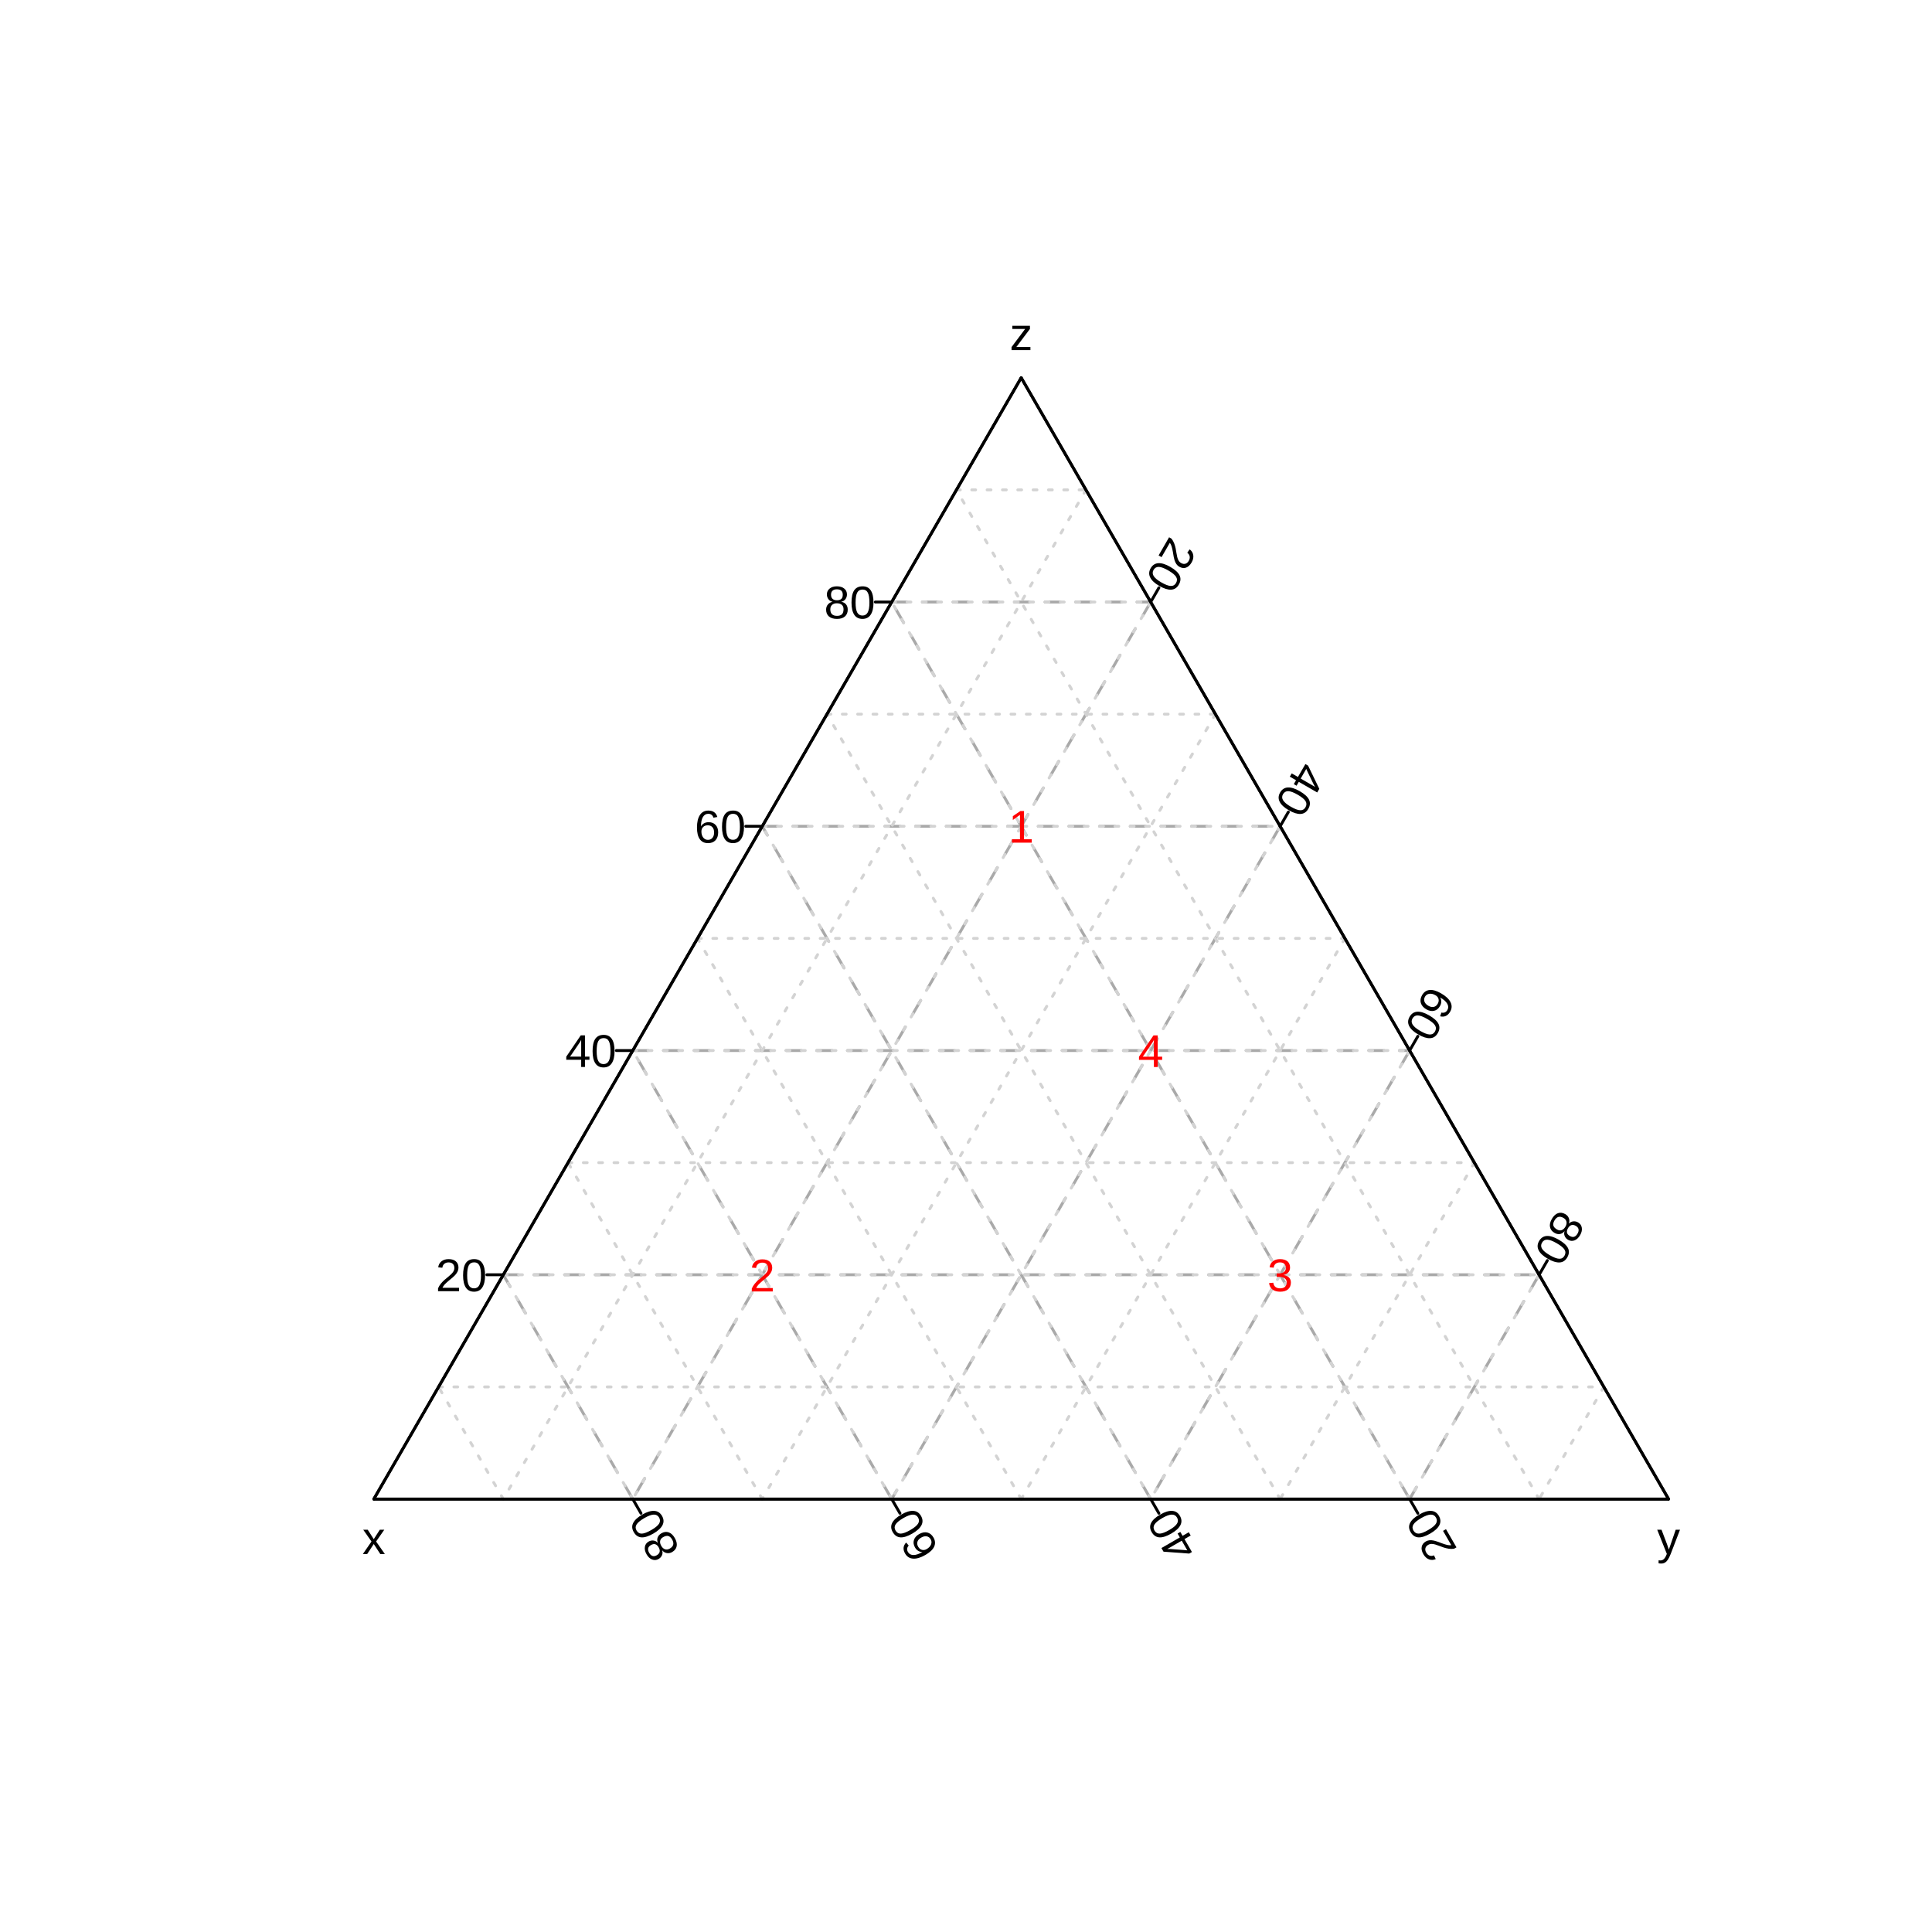
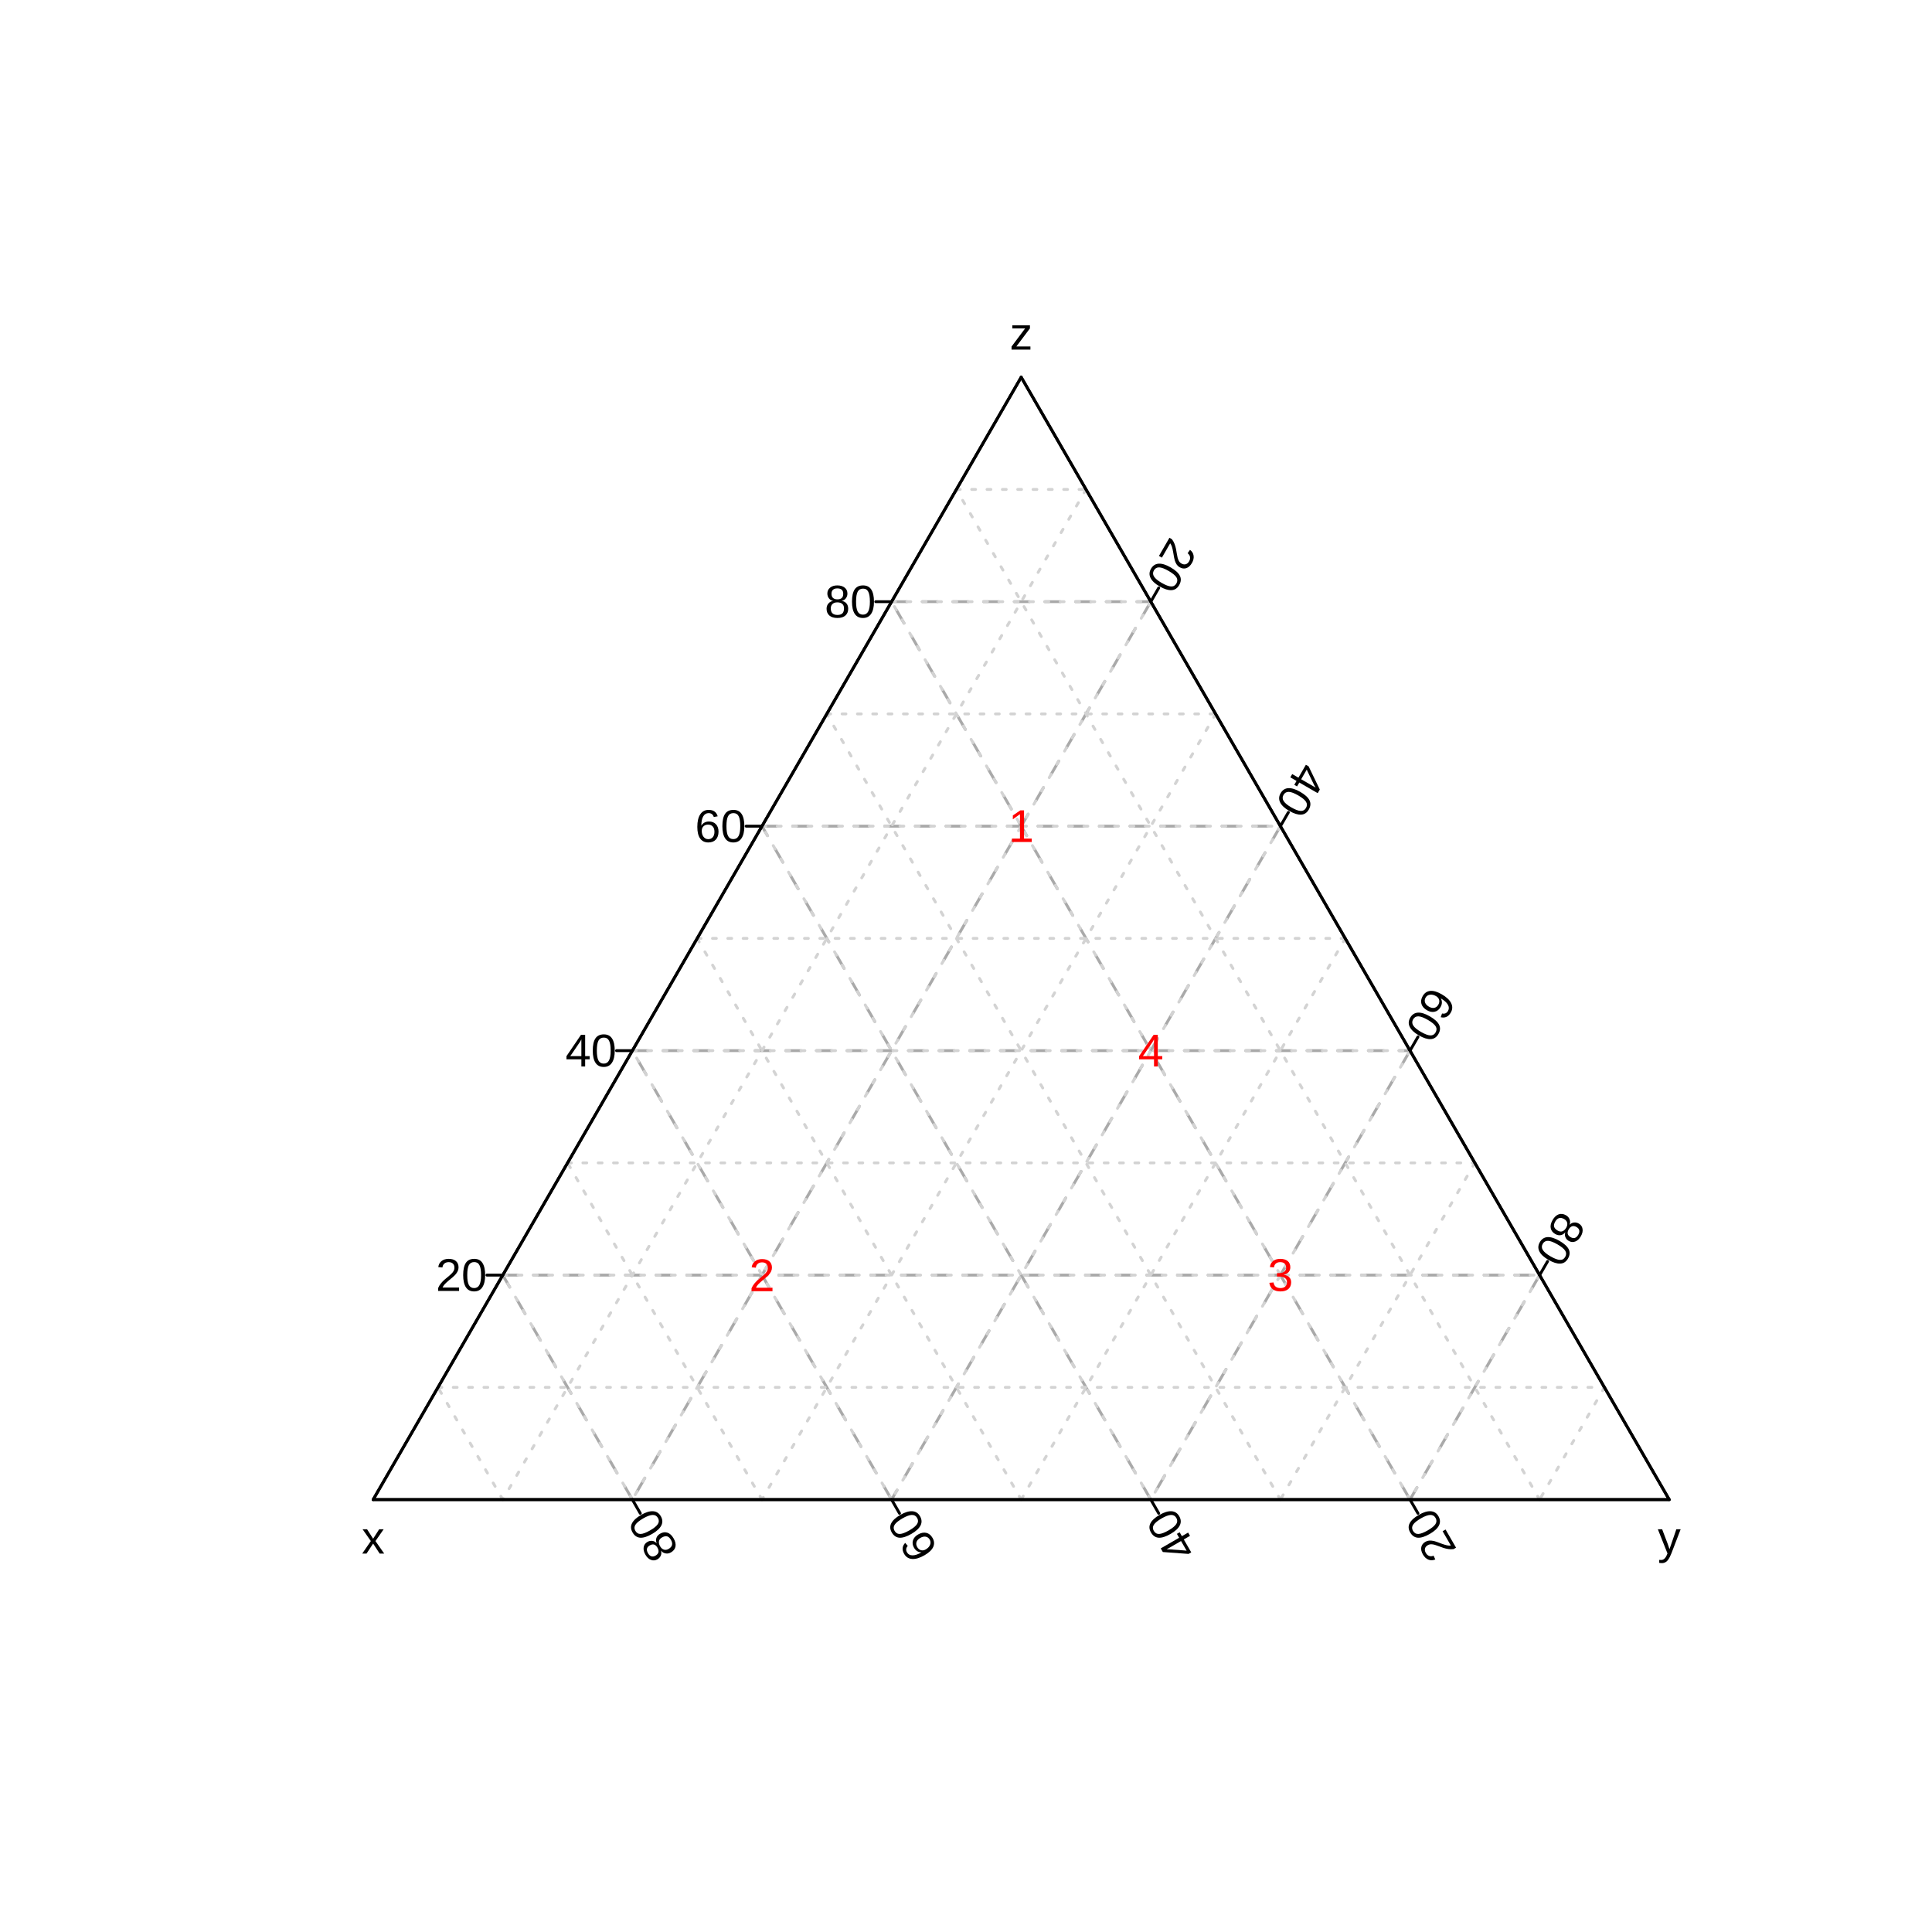
- <svg xmlns="http://www.w3.org/2000/svg" class="svglite" width="504.00pt" height="504.00pt" viewBox="0 0 504.00 504.00">
-   <defs>
-     <style type="text/css">
+ <svg xmlns="http://www.w3.org/2000/svg" width="504.00pt" height="504.00pt" viewBox="0 0 504.00 504.00">
+   <g class="svglite">
+     <defs>
+       <style type="text/css">
    .svglite line, .svglite polyline, .svglite polygon, .svglite path, .svglite rect, .svglite circle {
      fill: none;
      stroke: #000000;
      stroke-linecap: round;
      stroke-linejoin: round;
      stroke-miterlimit: 10.00;
    }
    .svglite text {
      white-space: pre;
    }
+     .svglite g.glyphgroup path {
+       fill: inherit;
+       stroke: none;
+     }
  </style>
-   </defs>
-   <rect width="100%" height="100%" style="stroke: none; fill: #FFFFFF;" />
-   <defs>
-     <clipPath id="cpMC4wMHw1MDQuMDB8MC4wMHw1MDQuMDA=">
-       <rect x="0.00" y="0.00" width="504.00" height="504.00" />
-     </clipPath>
-   </defs>
-   <g clip-path="url(#cpMC4wMHw1MDQuMDB8MC4wMHw1MDQuMDA=)">
+     </defs>
+     <rect width="100%" height="100%" style="stroke: none; fill: #FFFFFF;" />
+     <defs>
+       <clipPath id="cpMC4wMHw1MDQuMDB8MC4wMHw1MDQuMDA=">
+         <rect x="0.00" y="0.00" width="504.00" height="504.00" />
+       </clipPath>
+     </defs>
+     <g clip-path="url(#cpMC4wMHw1MDQuMDB8MC4wMHw1MDQuMDA=)">
</g>
-   <defs>
-     <clipPath id="cpODAuNjR8NDUyLjE2fDU5LjA0fDQzMC41Ng==">
-       <rect x="80.64" y="59.04" width="371.52" height="371.52" />
-     </clipPath>
-   </defs>
-   <g clip-path="url(#cpODAuNjR8NDUyLjE2fDU5LjA0fDQzMC41Ng==)">
-     <line x1="367.73" y1="391.06" x2="232.62" y2="157.05" style="stroke-width: 0.75; stroke: #A9A9A9; stroke-dasharray: 4.00,4.00;" />
-     <line x1="300.18" y1="157.05" x2="165.07" y2="391.06" style="stroke-width: 0.75; stroke: #A9A9A9; stroke-dasharray: 4.00,4.00;" />
-     <line x1="131.29" y1="332.55" x2="401.51" y2="332.55" style="stroke-width: 0.75; stroke: #A9A9A9; stroke-dasharray: 4.00,4.00;" />
-     <line x1="300.18" y1="391.06" x2="198.85" y2="215.55" style="stroke-width: 0.75; stroke: #A9A9A9; stroke-dasharray: 4.00,4.00;" />
-     <line x1="333.95" y1="215.55" x2="232.62" y2="391.06" style="stroke-width: 0.75; stroke: #A9A9A9; stroke-dasharray: 4.00,4.00;" />
-     <line x1="165.07" y1="274.05" x2="367.73" y2="274.05" style="stroke-width: 0.75; stroke: #A9A9A9; stroke-dasharray: 4.00,4.00;" />
-     <line x1="232.62" y1="391.06" x2="165.07" y2="274.05" style="stroke-width: 0.75; stroke: #A9A9A9; stroke-dasharray: 4.00,4.00;" />
-     <line x1="367.73" y1="274.05" x2="300.18" y2="391.06" style="stroke-width: 0.75; stroke: #A9A9A9; stroke-dasharray: 4.00,4.00;" />
-     <line x1="198.85" y1="215.55" x2="333.95" y2="215.55" style="stroke-width: 0.75; stroke: #A9A9A9; stroke-dasharray: 4.00,4.00;" />
-     <line x1="165.07" y1="391.06" x2="131.29" y2="332.55" style="stroke-width: 0.75; stroke: #A9A9A9; stroke-dasharray: 4.00,4.00;" />
-     <line x1="401.51" y1="332.55" x2="367.73" y2="391.06" style="stroke-width: 0.75; stroke: #A9A9A9; stroke-dasharray: 4.00,4.00;" />
-     <line x1="232.62" y1="157.05" x2="300.18" y2="157.05" style="stroke-width: 0.75; stroke: #A9A9A9; stroke-dasharray: 4.00,4.00;" />
-     <line x1="401.51" y1="391.06" x2="249.51" y2="127.79" style="stroke-width: 0.75; stroke: #D3D3D3; stroke-dasharray: 1.00,3.00;" />
-     <line x1="283.29" y1="127.79" x2="131.29" y2="391.06" style="stroke-width: 0.75; stroke: #D3D3D3; stroke-dasharray: 1.00,3.00;" />
-     <line x1="114.41" y1="361.81" x2="418.39" y2="361.81" style="stroke-width: 0.75; stroke: #D3D3D3; stroke-dasharray: 1.00,3.00;" />
-     <line x1="367.73" y1="391.06" x2="232.62" y2="157.05" style="stroke-width: 0.75; stroke: #D3D3D3; stroke-dasharray: 1.00,3.00;" />
-     <line x1="300.18" y1="157.05" x2="165.07" y2="391.06" style="stroke-width: 0.75; stroke: #D3D3D3; stroke-dasharray: 1.00,3.00;" />
-     <line x1="131.29" y1="332.55" x2="401.51" y2="332.55" style="stroke-width: 0.75; stroke: #D3D3D3; stroke-dasharray: 1.00,3.00;" />
-     <line x1="333.95" y1="391.06" x2="215.74" y2="186.30" style="stroke-width: 0.75; stroke: #D3D3D3; stroke-dasharray: 1.00,3.00;" />
-     <line x1="317.06" y1="186.30" x2="198.85" y2="391.06" style="stroke-width: 0.75; stroke: #D3D3D3; stroke-dasharray: 1.00,3.00;" />
-     <line x1="148.18" y1="303.30" x2="384.62" y2="303.30" style="stroke-width: 0.75; stroke: #D3D3D3; stroke-dasharray: 1.00,3.00;" />
-     <line x1="300.18" y1="391.06" x2="198.85" y2="215.55" style="stroke-width: 0.75; stroke: #D3D3D3; stroke-dasharray: 1.00,3.00;" />
-     <line x1="333.95" y1="215.55" x2="232.62" y2="391.06" style="stroke-width: 0.75; stroke: #D3D3D3; stroke-dasharray: 1.00,3.00;" />
-     <line x1="165.07" y1="274.05" x2="367.73" y2="274.05" style="stroke-width: 0.75; stroke: #D3D3D3; stroke-dasharray: 1.00,3.00;" />
-     <line x1="266.40" y1="391.06" x2="181.96" y2="244.80" style="stroke-width: 0.75; stroke: #D3D3D3; stroke-dasharray: 1.00,3.00;" />
-     <line x1="350.84" y1="244.80" x2="266.40" y2="391.06" style="stroke-width: 0.75; stroke: #D3D3D3; stroke-dasharray: 1.00,3.00;" />
-     <line x1="181.96" y1="244.80" x2="350.84" y2="244.80" style="stroke-width: 0.75; stroke: #D3D3D3; stroke-dasharray: 1.00,3.00;" />
-     <line x1="232.62" y1="391.06" x2="165.07" y2="274.05" style="stroke-width: 0.75; stroke: #D3D3D3; stroke-dasharray: 1.00,3.00;" />
-     <line x1="367.73" y1="274.05" x2="300.18" y2="391.06" style="stroke-width: 0.75; stroke: #D3D3D3; stroke-dasharray: 1.00,3.00;" />
-     <line x1="198.85" y1="215.55" x2="333.95" y2="215.55" style="stroke-width: 0.75; stroke: #D3D3D3; stroke-dasharray: 1.00,3.00;" />
-     <line x1="198.85" y1="391.06" x2="148.18" y2="303.30" style="stroke-width: 0.75; stroke: #D3D3D3; stroke-dasharray: 1.00,3.00;" />
-     <line x1="384.62" y1="303.30" x2="333.95" y2="391.06" style="stroke-width: 0.75; stroke: #D3D3D3; stroke-dasharray: 1.00,3.00;" />
-     <line x1="215.74" y1="186.30" x2="317.06" y2="186.30" style="stroke-width: 0.75; stroke: #D3D3D3; stroke-dasharray: 1.00,3.00;" />
-     <line x1="165.07" y1="391.06" x2="131.29" y2="332.55" style="stroke-width: 0.75; stroke: #D3D3D3; stroke-dasharray: 1.00,3.00;" />
-     <line x1="401.51" y1="332.55" x2="367.73" y2="391.06" style="stroke-width: 0.75; stroke: #D3D3D3; stroke-dasharray: 1.00,3.00;" />
-     <line x1="232.62" y1="157.05" x2="300.18" y2="157.05" style="stroke-width: 0.75; stroke: #D3D3D3; stroke-dasharray: 1.00,3.00;" />
-     <line x1="131.29" y1="391.06" x2="114.41" y2="361.81" style="stroke-width: 0.75; stroke: #D3D3D3; stroke-dasharray: 1.00,3.00;" />
-     <line x1="418.39" y1="361.81" x2="401.51" y2="391.06" style="stroke-width: 0.75; stroke: #D3D3D3; stroke-dasharray: 1.00,3.00;" />
-     <line x1="249.51" y1="127.79" x2="283.29" y2="127.79" style="stroke-width: 0.75; stroke: #D3D3D3; stroke-dasharray: 1.00,3.00;" />
-     <text transform="translate(373.58,392.62) rotate(-120)" text-anchor="end" style="font-size: 12.00px; font-family: &quot;Arial&quot;;" textLength="13.72px" lengthAdjust="spacingAndGlyphs">20</text>
-     <text transform="translate(306.03,392.62) rotate(-120)" text-anchor="end" style="font-size: 12.00px; font-family: &quot;Arial&quot;;" textLength="13.72px" lengthAdjust="spacingAndGlyphs">40</text>
-     <text transform="translate(238.48,392.62) rotate(-120)" text-anchor="end" style="font-size: 12.00px; font-family: &quot;Arial&quot;;" textLength="13.72px" lengthAdjust="spacingAndGlyphs">60</text>
-     <text transform="translate(170.92,392.62) rotate(-120)" text-anchor="end" style="font-size: 12.00px; font-family: &quot;Arial&quot;;" textLength="13.72px" lengthAdjust="spacingAndGlyphs">80</text>
-     <line x1="97.52" y1="391.06" x2="435.28" y2="391.06" style="stroke-width: 0.75;" />
-     <line x1="367.73" y1="391.06" x2="369.87" y2="394.77" style="stroke-width: 0.75;" />
-     <line x1="300.18" y1="391.06" x2="302.32" y2="394.77" style="stroke-width: 0.75;" />
-     <line x1="232.62" y1="391.06" x2="234.77" y2="394.77" style="stroke-width: 0.75;" />
-     <line x1="165.07" y1="391.06" x2="167.21" y2="394.77" style="stroke-width: 0.75;" />
-     <text transform="translate(298.61,151.19) rotate(-240)" text-anchor="end" style="font-size: 12.00px; font-family: &quot;Arial&quot;;" textLength="13.72px" lengthAdjust="spacingAndGlyphs">20</text>
-     <text transform="translate(332.38,209.70) rotate(-240)" text-anchor="end" style="font-size: 12.00px; font-family: &quot;Arial&quot;;" textLength="13.72px" lengthAdjust="spacingAndGlyphs">40</text>
-     <text transform="translate(366.16,268.20) rotate(-240)" text-anchor="end" style="font-size: 12.00px; font-family: &quot;Arial&quot;;" textLength="13.72px" lengthAdjust="spacingAndGlyphs">60</text>
-     <text transform="translate(399.94,326.70) rotate(-240)" text-anchor="end" style="font-size: 12.00px; font-family: &quot;Arial&quot;;" textLength="13.72px" lengthAdjust="spacingAndGlyphs">80</text>
-     <line x1="435.28" y1="391.06" x2="266.40" y2="98.54" style="stroke-width: 0.75;" />
-     <line x1="300.18" y1="157.05" x2="302.32" y2="153.34" style="stroke-width: 0.75;" />
-     <line x1="333.95" y1="215.55" x2="336.09" y2="211.84" style="stroke-width: 0.75;" />
-     <line x1="367.73" y1="274.05" x2="369.87" y2="270.34" style="stroke-width: 0.75;" />
-     <line x1="401.51" y1="332.55" x2="403.65" y2="328.84" style="stroke-width: 0.75;" />
-     <text x="127.01" y="336.84" text-anchor="end" style="font-size: 12.00px; font-family: &quot;Arial&quot;;" textLength="13.72px" lengthAdjust="spacingAndGlyphs">20</text>
-     <text x="160.79" y="278.34" text-anchor="end" style="font-size: 12.00px; font-family: &quot;Arial&quot;;" textLength="13.72px" lengthAdjust="spacingAndGlyphs">40</text>
-     <text x="194.56" y="219.83" text-anchor="end" style="font-size: 12.00px; font-family: &quot;Arial&quot;;" textLength="13.72px" lengthAdjust="spacingAndGlyphs">60</text>
-     <text x="228.34" y="161.33" text-anchor="end" style="font-size: 12.00px; font-family: &quot;Arial&quot;;" textLength="13.72px" lengthAdjust="spacingAndGlyphs">80</text>
-     <line x1="266.40" y1="98.54" x2="97.52" y2="391.06" style="stroke-width: 0.75;" />
-     <line x1="131.29" y1="332.55" x2="127.01" y2="332.55" style="stroke-width: 0.75;" />
-     <line x1="165.07" y1="274.05" x2="160.79" y2="274.05" style="stroke-width: 0.75;" />
-     <line x1="198.85" y1="215.55" x2="194.56" y2="215.55" style="stroke-width: 0.75;" />
-     <line x1="232.62" y1="157.05" x2="228.34" y2="157.05" style="stroke-width: 0.75;" />
-     <polygon points="97.52,391.06 266.40,98.54 435.28,391.06 " style="stroke-width: 0.75;" />
-     <text x="97.52" y="405.40" text-anchor="middle" style="font-size: 12.00px; font-family: &quot;Arial&quot;;" textLength="6.35px" lengthAdjust="spacingAndGlyphs">x</text>
-     <text x="435.28" y="405.40" text-anchor="middle" style="font-size: 12.00px; font-family: &quot;Arial&quot;;" textLength="6.12px" lengthAdjust="spacingAndGlyphs">y</text>
-     <text x="266.40" y="91.34" text-anchor="middle" style="font-size: 12.00px; font-family: &quot;Arial&quot;;" textLength="5.64px" lengthAdjust="spacingAndGlyphs">z</text>
-     <text x="266.40" y="219.83" text-anchor="middle" style="font-size: 12.00px;fill: #FF0000; font-family: &quot;Arial&quot;;" textLength="6.86px" lengthAdjust="spacingAndGlyphs">1</text>
-     <text x="198.85" y="336.90" text-anchor="middle" style="font-size: 12.00px;fill: #FF0000; font-family: &quot;Arial&quot;;" textLength="6.86px" lengthAdjust="spacingAndGlyphs">2</text>
-     <text x="333.95" y="336.84" text-anchor="middle" style="font-size: 12.00px;fill: #FF0000; font-family: &quot;Arial&quot;;" textLength="6.86px" lengthAdjust="spacingAndGlyphs">3</text>
-     <text x="300.18" y="278.36" text-anchor="middle" style="font-size: 12.00px;fill: #FF0000; font-family: &quot;Arial&quot;;" textLength="6.86px" lengthAdjust="spacingAndGlyphs">4</text>
+     <defs>
+       <clipPath id="cpODAuNjR8NDUyLjE2fDU5LjA0fDQzMC41Ng==">
+         <rect x="80.64" y="59.04" width="371.52" height="371.52" />
+       </clipPath>
+     </defs>
+     <g clip-path="url(#cpODAuNjR8NDUyLjE2fDU5LjA0fDQzMC41Ng==)">
+       <line x1="367.83" y1="391.20" x2="232.59" y2="156.96" style="stroke-width: 0.75; stroke: #A9A9A9; stroke-dasharray: 4.00,4.00;" />
+       <line x1="300.21" y1="156.96" x2="164.97" y2="391.20" style="stroke-width: 0.75; stroke: #A9A9A9; stroke-dasharray: 4.00,4.00;" />
+       <line x1="131.16" y1="332.64" x2="401.64" y2="332.64" style="stroke-width: 0.75; stroke: #A9A9A9; stroke-dasharray: 4.00,4.00;" />
+       <line x1="300.21" y1="391.20" x2="198.78" y2="215.52" style="stroke-width: 0.75; stroke: #A9A9A9; stroke-dasharray: 4.00,4.00;" />
+       <line x1="334.02" y1="215.52" x2="232.59" y2="391.20" style="stroke-width: 0.75; stroke: #A9A9A9; stroke-dasharray: 4.00,4.00;" />
+       <line x1="164.97" y1="274.08" x2="367.83" y2="274.08" style="stroke-width: 0.75; stroke: #A9A9A9; stroke-dasharray: 4.00,4.00;" />
+       <line x1="232.59" y1="391.20" x2="164.97" y2="274.08" style="stroke-width: 0.75; stroke: #A9A9A9; stroke-dasharray: 4.00,4.00;" />
+       <line x1="367.83" y1="274.08" x2="300.21" y2="391.20" style="stroke-width: 0.75; stroke: #A9A9A9; stroke-dasharray: 4.00,4.00;" />
+       <line x1="198.78" y1="215.52" x2="334.02" y2="215.52" style="stroke-width: 0.75; stroke: #A9A9A9; stroke-dasharray: 4.00,4.00;" />
+       <line x1="164.97" y1="391.20" x2="131.16" y2="332.64" style="stroke-width: 0.75; stroke: #A9A9A9; stroke-dasharray: 4.00,4.00;" />
+       <line x1="401.64" y1="332.64" x2="367.83" y2="391.20" style="stroke-width: 0.75; stroke: #A9A9A9; stroke-dasharray: 4.00,4.00;" />
+       <line x1="232.59" y1="156.96" x2="300.21" y2="156.96" style="stroke-width: 0.75; stroke: #A9A9A9; stroke-dasharray: 4.00,4.00;" />
+       <line x1="401.64" y1="391.20" x2="249.49" y2="127.68" style="stroke-width: 0.75; stroke: #D3D3D3; stroke-dasharray: 1.00,3.00;" />
+       <line x1="283.31" y1="127.68" x2="131.16" y2="391.20" style="stroke-width: 0.75; stroke: #D3D3D3; stroke-dasharray: 1.00,3.00;" />
+       <line x1="114.25" y1="361.92" x2="418.55" y2="361.92" style="stroke-width: 0.75; stroke: #D3D3D3; stroke-dasharray: 1.00,3.00;" />
+       <line x1="367.83" y1="391.20" x2="232.59" y2="156.96" style="stroke-width: 0.75; stroke: #D3D3D3; stroke-dasharray: 1.00,3.00;" />
+       <line x1="300.21" y1="156.96" x2="164.97" y2="391.20" style="stroke-width: 0.75; stroke: #D3D3D3; stroke-dasharray: 1.00,3.00;" />
+       <line x1="131.16" y1="332.64" x2="401.64" y2="332.64" style="stroke-width: 0.75; stroke: #D3D3D3; stroke-dasharray: 1.00,3.00;" />
+       <line x1="334.02" y1="391.20" x2="215.68" y2="186.24" style="stroke-width: 0.75; stroke: #D3D3D3; stroke-dasharray: 1.00,3.00;" />
+       <line x1="317.12" y1="186.24" x2="198.78" y2="391.20" style="stroke-width: 0.75; stroke: #D3D3D3; stroke-dasharray: 1.00,3.00;" />
+       <line x1="148.06" y1="303.36" x2="384.74" y2="303.36" style="stroke-width: 0.75; stroke: #D3D3D3; stroke-dasharray: 1.00,3.00;" />
+       <line x1="300.21" y1="391.20" x2="198.78" y2="215.52" style="stroke-width: 0.75; stroke: #D3D3D3; stroke-dasharray: 1.00,3.00;" />
+       <line x1="334.02" y1="215.52" x2="232.59" y2="391.20" style="stroke-width: 0.75; stroke: #D3D3D3; stroke-dasharray: 1.00,3.00;" />
+       <line x1="164.97" y1="274.08" x2="367.83" y2="274.08" style="stroke-width: 0.75; stroke: #D3D3D3; stroke-dasharray: 1.00,3.00;" />
+       <line x1="266.40" y1="391.20" x2="181.87" y2="244.80" style="stroke-width: 0.75; stroke: #D3D3D3; stroke-dasharray: 1.00,3.00;" />
+       <line x1="350.93" y1="244.80" x2="266.40" y2="391.20" style="stroke-width: 0.75; stroke: #D3D3D3; stroke-dasharray: 1.00,3.00;" />
+       <line x1="181.87" y1="244.80" x2="350.93" y2="244.80" style="stroke-width: 0.75; stroke: #D3D3D3; stroke-dasharray: 1.00,3.00;" />
+       <line x1="232.59" y1="391.20" x2="164.97" y2="274.08" style="stroke-width: 0.75; stroke: #D3D3D3; stroke-dasharray: 1.00,3.00;" />
+       <line x1="367.83" y1="274.08" x2="300.21" y2="391.20" style="stroke-width: 0.75; stroke: #D3D3D3; stroke-dasharray: 1.00,3.00;" />
+       <line x1="198.78" y1="215.52" x2="334.02" y2="215.52" style="stroke-width: 0.75; stroke: #D3D3D3; stroke-dasharray: 1.00,3.00;" />
+       <line x1="198.78" y1="391.20" x2="148.06" y2="303.36" style="stroke-width: 0.75; stroke: #D3D3D3; stroke-dasharray: 1.00,3.00;" />
+       <line x1="384.74" y1="303.36" x2="334.02" y2="391.20" style="stroke-width: 0.75; stroke: #D3D3D3; stroke-dasharray: 1.00,3.00;" />
+       <line x1="215.68" y1="186.24" x2="317.12" y2="186.24" style="stroke-width: 0.75; stroke: #D3D3D3; stroke-dasharray: 1.00,3.00;" />
+       <line x1="164.97" y1="391.20" x2="131.16" y2="332.64" style="stroke-width: 0.75; stroke: #D3D3D3; stroke-dasharray: 1.00,3.00;" />
+       <line x1="401.64" y1="332.64" x2="367.83" y2="391.20" style="stroke-width: 0.75; stroke: #D3D3D3; stroke-dasharray: 1.00,3.00;" />
+       <line x1="232.59" y1="156.96" x2="300.21" y2="156.96" style="stroke-width: 0.75; stroke: #D3D3D3; stroke-dasharray: 1.00,3.00;" />
+       <line x1="131.16" y1="391.20" x2="114.25" y2="361.92" style="stroke-width: 0.75; stroke: #D3D3D3; stroke-dasharray: 1.00,3.00;" />
+       <line x1="418.55" y1="361.92" x2="401.64" y2="391.20" style="stroke-width: 0.75; stroke: #D3D3D3; stroke-dasharray: 1.00,3.00;" />
+       <line x1="249.49" y1="127.68" x2="283.31" y2="127.68" style="stroke-width: 0.75; stroke: #D3D3D3; stroke-dasharray: 1.00,3.00;" />
+       <text transform="translate(373.47,392.71) rotate(-120)" text-anchor="end" style="font-size: 12.00px; font-family: &quot;Liberation Sans&quot;;" textLength="13.34px" lengthAdjust="spacingAndGlyphs">20</text>
+       <text transform="translate(305.85,392.71) rotate(-120)" text-anchor="end" style="font-size: 12.00px; font-family: &quot;Liberation Sans&quot;;" textLength="13.34px" lengthAdjust="spacingAndGlyphs">40</text>
+       <text transform="translate(238.23,392.71) rotate(-120)" text-anchor="end" style="font-size: 12.00px; font-family: &quot;Liberation Sans&quot;;" textLength="13.34px" lengthAdjust="spacingAndGlyphs">60</text>
+       <text transform="translate(170.61,392.71) rotate(-120)" text-anchor="end" style="font-size: 12.00px; font-family: &quot;Liberation Sans&quot;;" textLength="13.34px" lengthAdjust="spacingAndGlyphs">80</text>
+       <line x1="97.35" y1="391.20" x2="435.45" y2="391.20" style="stroke-width: 0.75;" />
+       <line x1="367.83" y1="391.20" x2="369.90" y2="394.78" style="stroke-width: 0.75;" />
+       <line x1="300.21" y1="391.20" x2="302.27" y2="394.78" style="stroke-width: 0.75;" />
+       <line x1="232.59" y1="391.20" x2="234.65" y2="394.78" style="stroke-width: 0.75;" />
+       <line x1="164.97" y1="391.20" x2="167.03" y2="394.78" style="stroke-width: 0.75;" />
+       <text transform="translate(298.70,151.32) rotate(-240)" text-anchor="end" style="font-size: 12.00px; font-family: &quot;Liberation Sans&quot;;" textLength="13.34px" lengthAdjust="spacingAndGlyphs">20</text>
+       <text transform="translate(332.51,209.88) rotate(-240)" text-anchor="end" style="font-size: 12.00px; font-family: &quot;Liberation Sans&quot;;" textLength="13.34px" lengthAdjust="spacingAndGlyphs">40</text>
+       <text transform="translate(366.32,268.44) rotate(-240)" text-anchor="end" style="font-size: 12.00px; font-family: &quot;Liberation Sans&quot;;" textLength="13.34px" lengthAdjust="spacingAndGlyphs">60</text>
+       <text transform="translate(400.13,327.00) rotate(-240)" text-anchor="end" style="font-size: 12.00px; font-family: &quot;Liberation Sans&quot;;" textLength="13.34px" lengthAdjust="spacingAndGlyphs">80</text>
+       <line x1="435.45" y1="391.20" x2="266.40" y2="98.40" style="stroke-width: 0.75;" />
+       <line x1="300.21" y1="156.96" x2="302.27" y2="153.38" style="stroke-width: 0.75;" />
+       <line x1="334.02" y1="215.52" x2="336.09" y2="211.94" style="stroke-width: 0.75;" />
+       <line x1="367.83" y1="274.08" x2="369.90" y2="270.50" style="stroke-width: 0.75;" />
+       <line x1="401.64" y1="332.64" x2="403.71" y2="329.07" style="stroke-width: 0.75;" />
+       <text x="127.03" y="336.77" text-anchor="end" style="font-size: 12.00px; font-family: &quot;Liberation Sans&quot;;" textLength="13.34px" lengthAdjust="spacingAndGlyphs">20</text>
+       <text x="160.84" y="278.21" text-anchor="end" style="font-size: 12.00px; font-family: &quot;Liberation Sans&quot;;" textLength="13.34px" lengthAdjust="spacingAndGlyphs">40</text>
+       <text x="194.65" y="219.65" text-anchor="end" style="font-size: 12.00px; font-family: &quot;Liberation Sans&quot;;" textLength="13.34px" lengthAdjust="spacingAndGlyphs">60</text>
+       <text x="228.46" y="161.09" text-anchor="end" style="font-size: 12.00px; font-family: &quot;Liberation Sans&quot;;" textLength="13.34px" lengthAdjust="spacingAndGlyphs">80</text>
+       <line x1="266.40" y1="98.40" x2="97.35" y2="391.20" style="stroke-width: 0.75;" />
+       <line x1="131.16" y1="332.64" x2="127.03" y2="332.64" style="stroke-width: 0.75;" />
+       <line x1="164.97" y1="274.08" x2="160.84" y2="274.08" style="stroke-width: 0.75;" />
+       <line x1="198.78" y1="215.52" x2="194.65" y2="215.52" style="stroke-width: 0.75;" />
+       <line x1="232.59" y1="156.96" x2="228.46" y2="156.96" style="stroke-width: 0.75;" />
+       <polygon points="97.35,391.20 266.40,98.40 435.45,391.20 " style="stroke-width: 0.75;" />
+       <text x="97.35" y="405.28" text-anchor="middle" style="font-size: 12.00px; font-family: &quot;Liberation Sans&quot;;" textLength="6.00px" lengthAdjust="spacingAndGlyphs">x</text>
+       <text x="435.45" y="405.28" text-anchor="middle" style="font-size: 12.00px; font-family: &quot;Liberation Sans&quot;;" textLength="6.00px" lengthAdjust="spacingAndGlyphs">y</text>
+       <text x="266.40" y="91.20" text-anchor="middle" style="font-size: 12.00px; font-family: &quot;Liberation Sans&quot;;" textLength="6.00px" lengthAdjust="spacingAndGlyphs">z</text>
+       <text x="266.40" y="219.65" text-anchor="middle" style="font-size: 12.00px;fill: #FF0000; font-family: &quot;Liberation Sans&quot;;" textLength="6.67px" lengthAdjust="spacingAndGlyphs">1</text>
+       <text x="198.78" y="336.83" text-anchor="middle" style="font-size: 12.00px;fill: #FF0000; font-family: &quot;Liberation Sans&quot;;" textLength="6.67px" lengthAdjust="spacingAndGlyphs">2</text>
+       <text x="334.02" y="336.77" text-anchor="middle" style="font-size: 12.00px;fill: #FF0000; font-family: &quot;Liberation Sans&quot;;" textLength="6.67px" lengthAdjust="spacingAndGlyphs">3</text>
+       <text x="300.21" y="278.21" text-anchor="middle" style="font-size: 12.00px;fill: #FF0000; font-family: &quot;Liberation Sans&quot;;" textLength="6.67px" lengthAdjust="spacingAndGlyphs">4</text>
+     </g>
  </g>
</svg>
